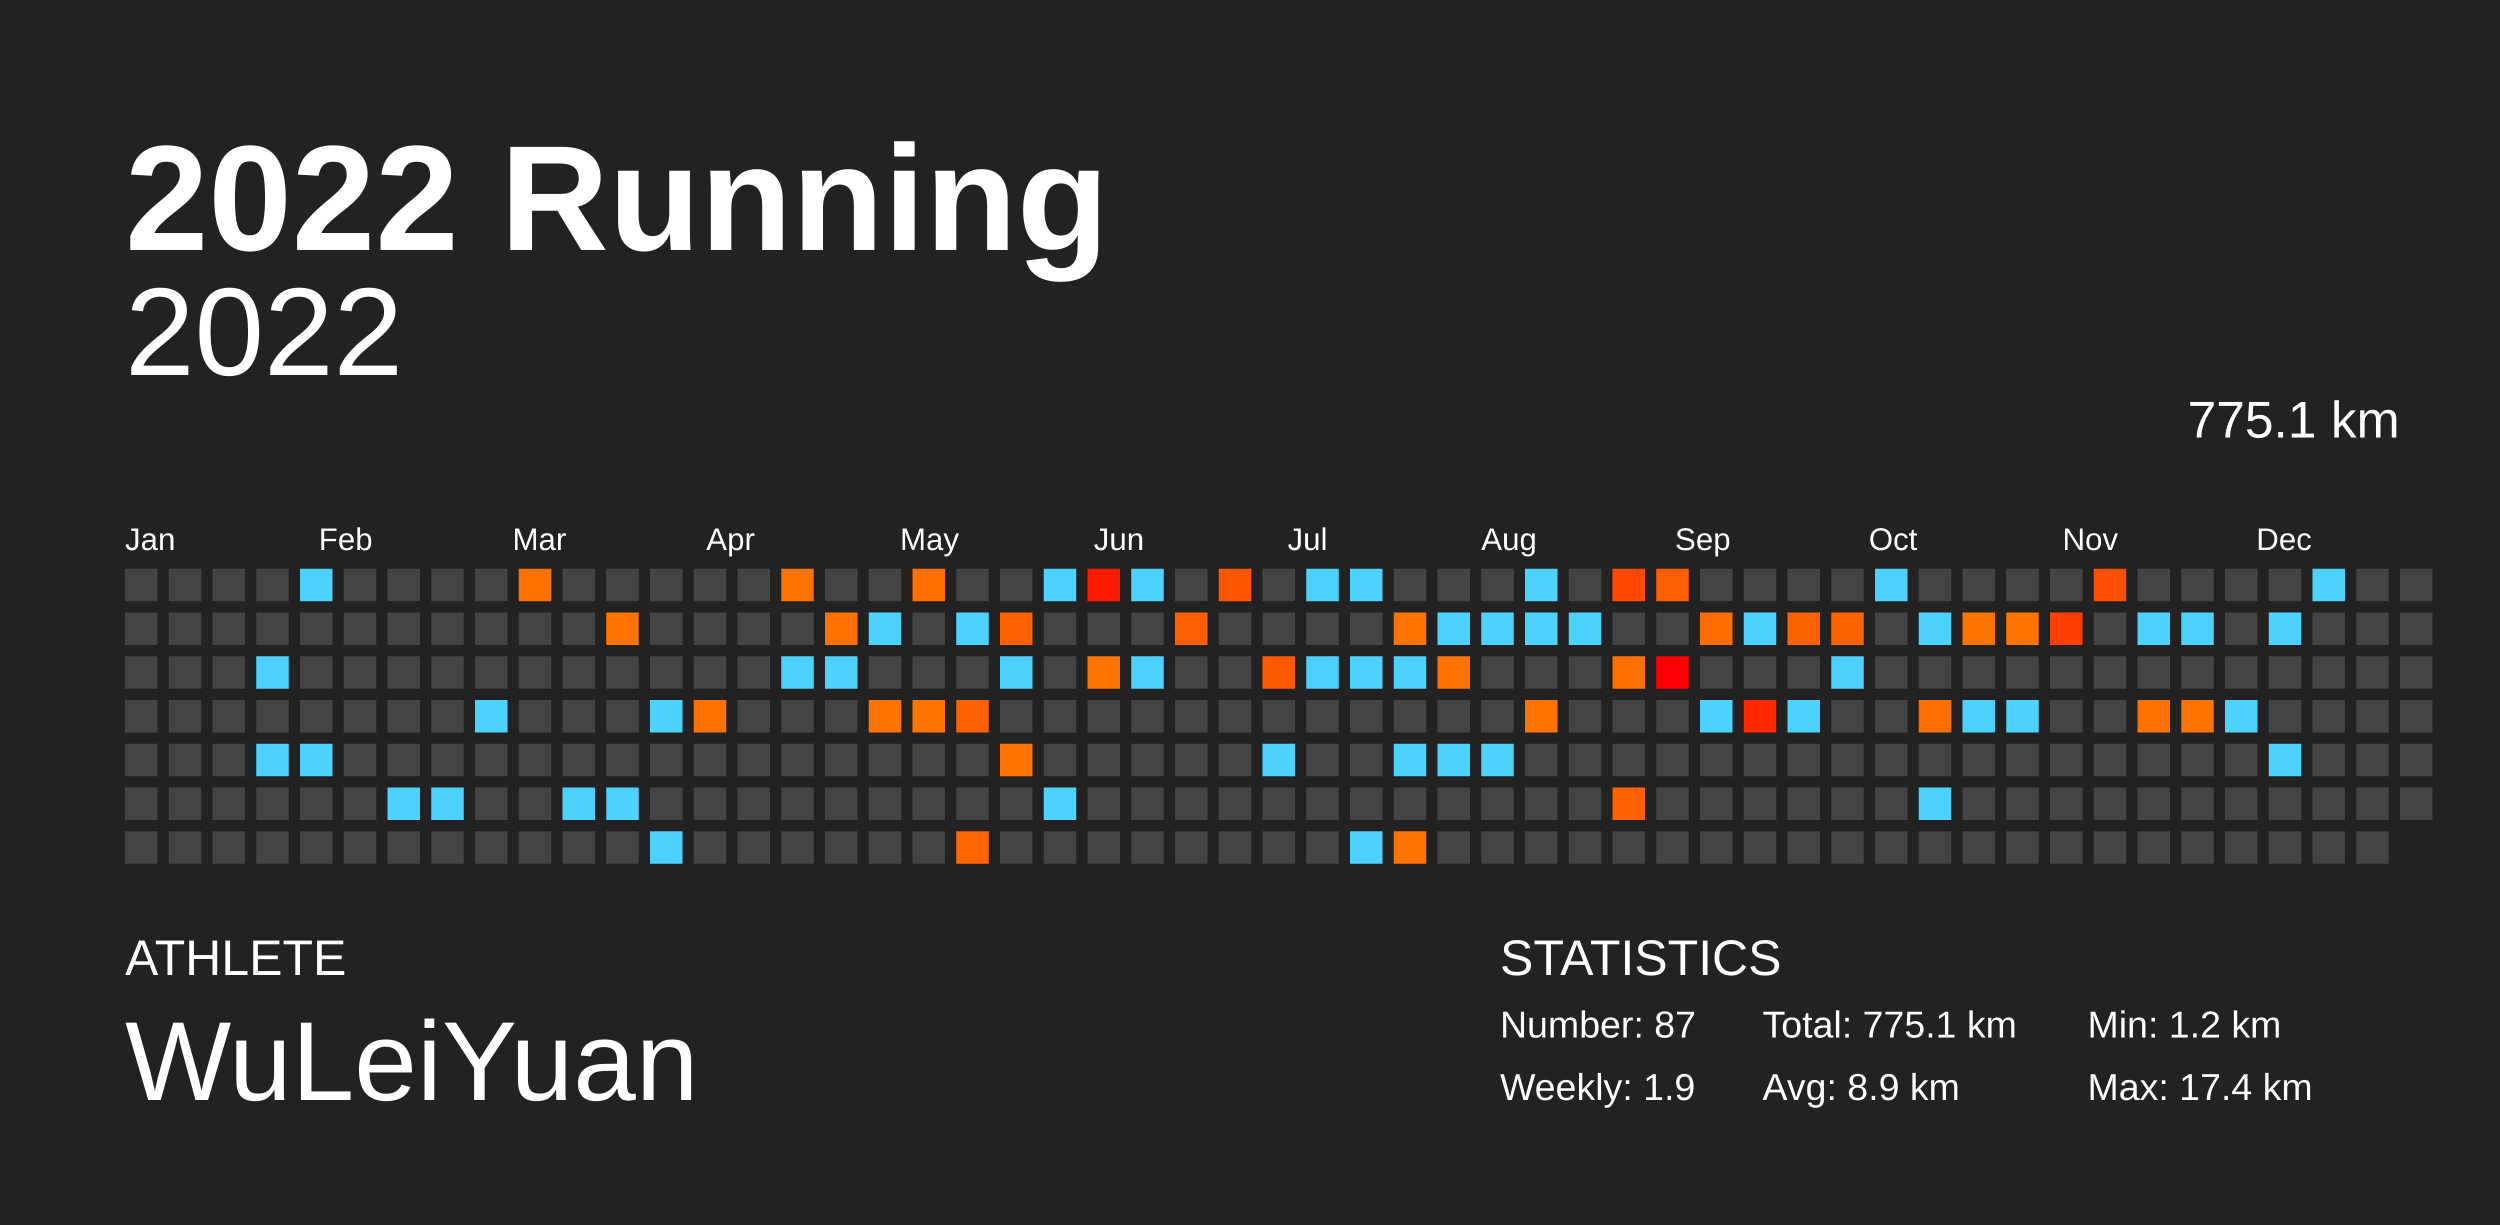
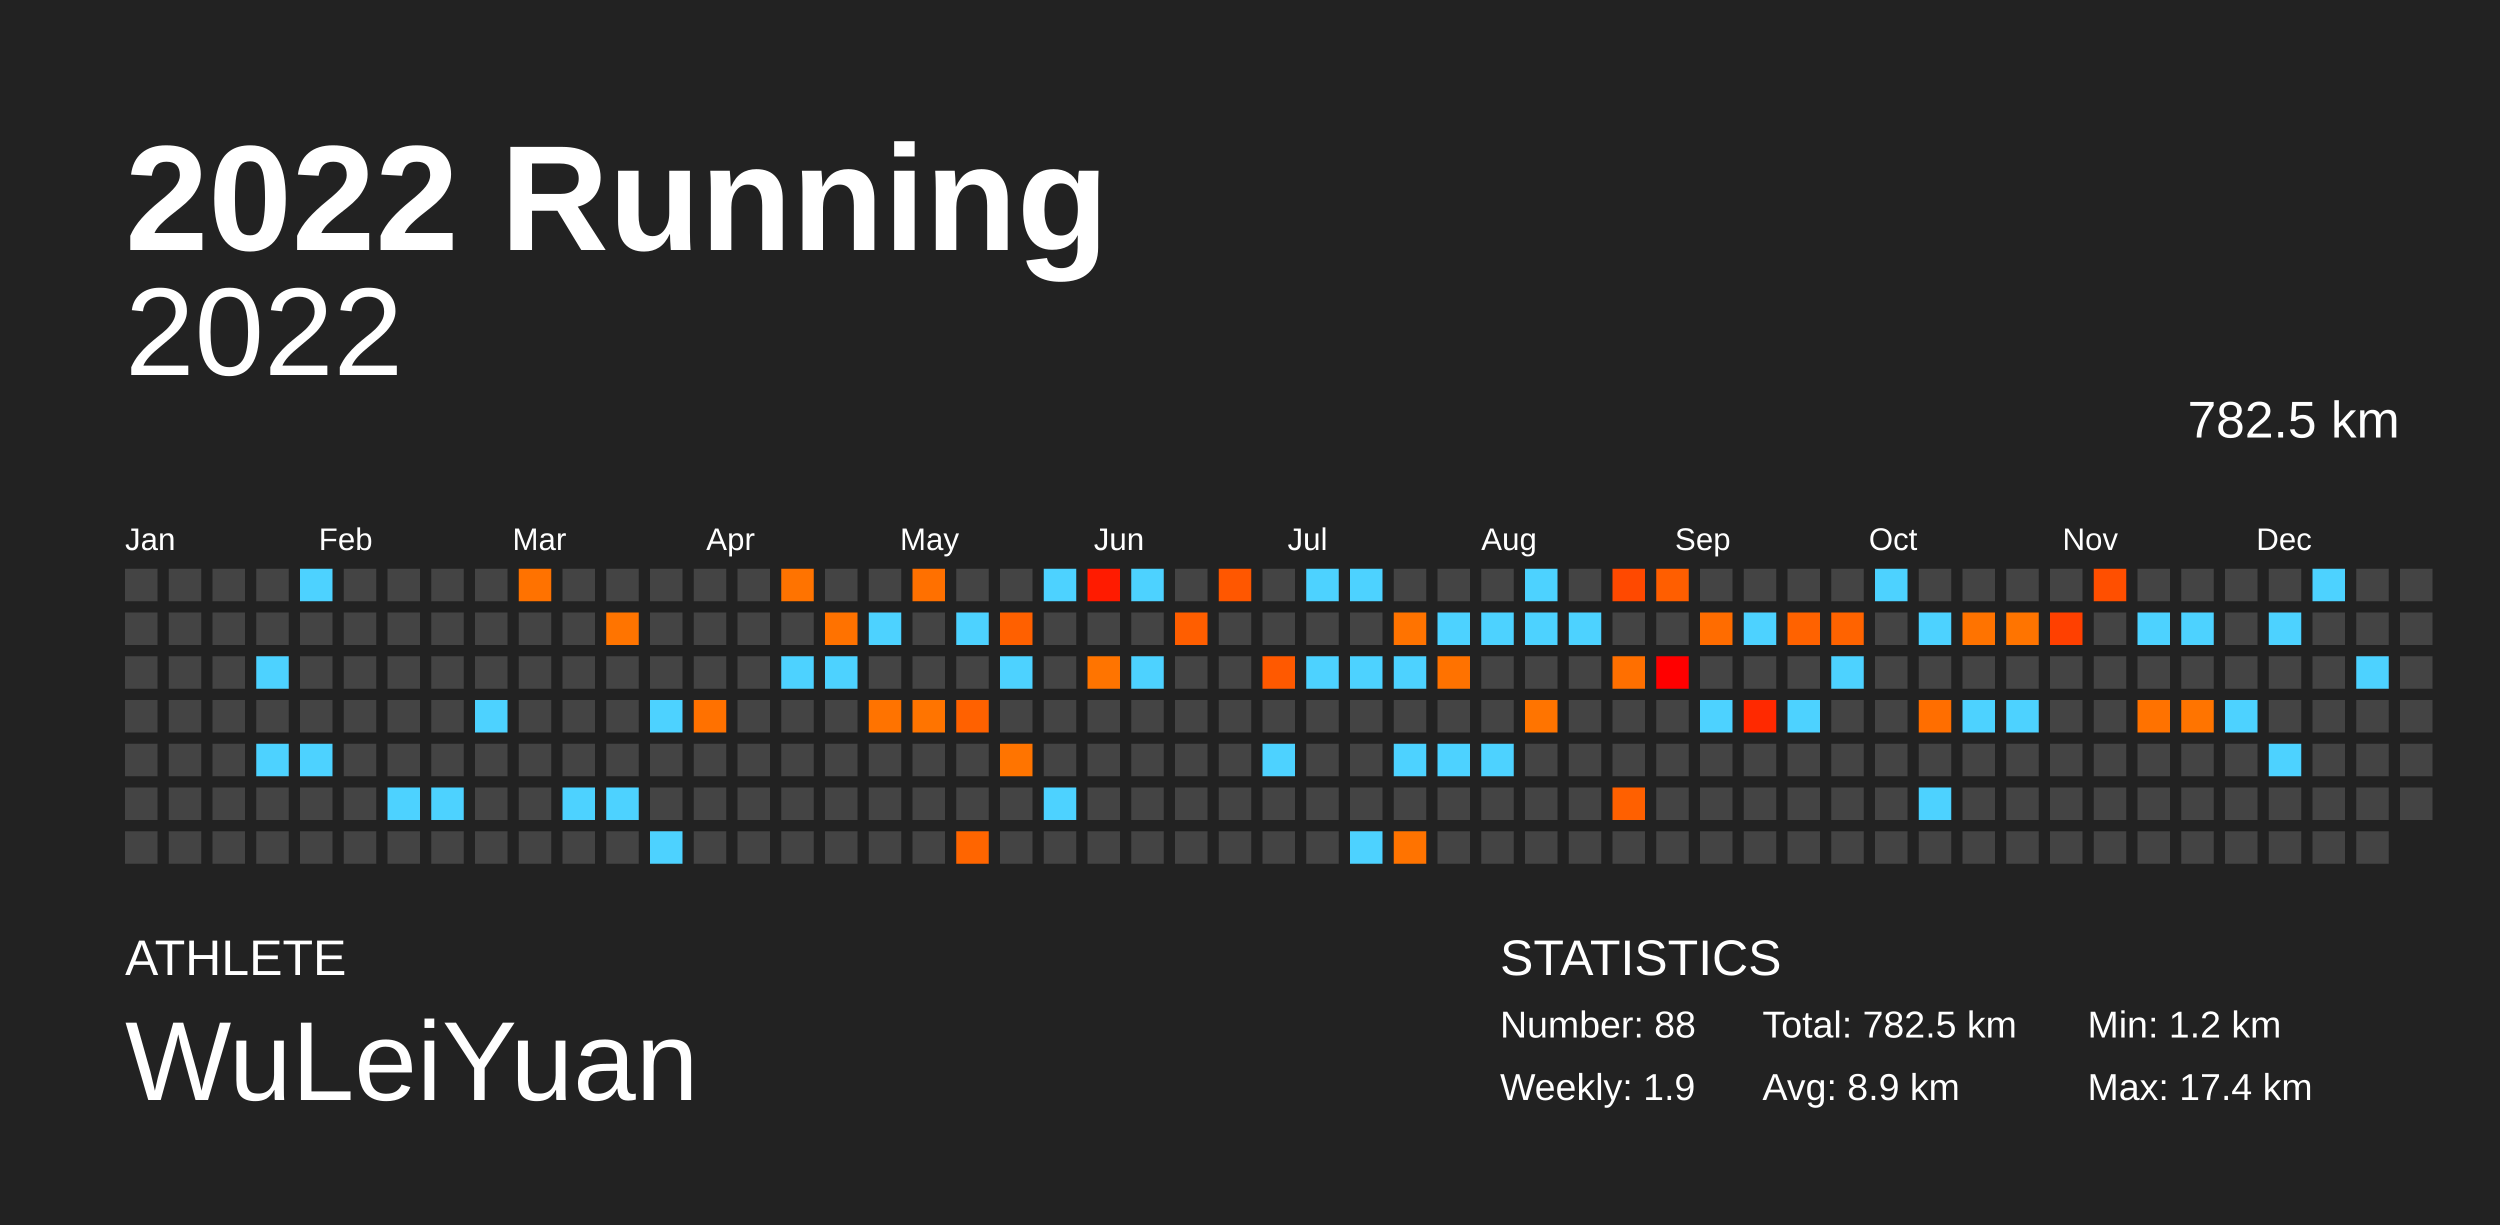
<svg xmlns="http://www.w3.org/2000/svg" baseProfile="full" height="98mm" version="1.1" viewBox="0,0,200,98" width="200mm">
  <defs />
  <rect fill="#222222" height="98" width="200" x="0" y="0" />
  <text fill="#FFFFFF" style="font-size:12px; font-family:Arial; font-weight:bold;" x="10" y="20">2022 Running</text>
  <text fill="#FFFFFF" style="font-size:4px; font-family:Arial" x="10" y="78">ATHLETE</text>
  <text fill="#FFFFFF" style="font-size:9px; font-family:Arial" x="10" y="88">WuLeiYuan</text>
  <text fill="#FFFFFF" style="font-size:4px; font-family:Arial" x="120" y="78">STATISTICS</text>
-   <text fill="#FFFFFF" style="font-size:3px; font-family:Arial" x="120" y="83">Number: 87</text>
+   <text fill="#FFFFFF" style="font-size:3px; font-family:Arial" x="120" y="83">Number: 88</text>
  <text fill="#FFFFFF" style="font-size:3px; font-family:Arial" x="120" y="88">Weekly: 1.9</text>
-   <text fill="#FFFFFF" style="font-size:3px; font-family:Arial" x="141" y="83">Total: 775.1 km</text>
+   <text fill="#FFFFFF" style="font-size:3px; font-family:Arial" x="141" y="83">Total: 782.5 km</text>
  <text fill="#FFFFFF" style="font-size:3px; font-family:Arial" x="141" y="88">Avg: 8.9 km</text>
  <text fill="#FFFFFF" style="font-size:3px; font-family:Arial" x="167" y="83">Min: 1.2 km</text>
  <text fill="#FFFFFF" style="font-size:3px; font-family:Arial" x="167" y="88">Max: 17.4 km</text>
  <text alignment-baseline="hanging" fill="#FFFFFF" style="font-size:10.0px; font-family:Arial;" x="10" y="30">2022</text>
-   <text alignment-baseline="hanging" fill="#FFFFFF" style="font-size:4.125px; font-family:Arial;" x="175" y="35">775.1 km</text>
+   <text alignment-baseline="hanging" fill="#FFFFFF" style="font-size:4.125px; font-family:Arial;" x="175" y="35">782.5 km</text>
  <text fill="#FFFFFF" style="font-size:2.5px; font-family:Arial" x="10.0" y="44">Jan</text>
  <text fill="#FFFFFF" style="font-size:2.5px; font-family:Arial" x="25.5" y="44">Feb</text>
  <text fill="#FFFFFF" style="font-size:2.5px; font-family:Arial" x="41.0" y="44">Mar</text>
  <text fill="#FFFFFF" style="font-size:2.5px; font-family:Arial" x="56.5" y="44">Apr</text>
  <text fill="#FFFFFF" style="font-size:2.5px; font-family:Arial" x="72.0" y="44">May</text>
  <text fill="#FFFFFF" style="font-size:2.5px; font-family:Arial" x="87.5" y="44">Jun</text>
  <text fill="#FFFFFF" style="font-size:2.5px; font-family:Arial" x="103.0" y="44">Jul</text>
  <text fill="#FFFFFF" style="font-size:2.5px; font-family:Arial" x="118.5" y="44">Aug</text>
  <text fill="#FFFFFF" style="font-size:2.5px; font-family:Arial" x="134.0" y="44">Sep</text>
  <text fill="#FFFFFF" style="font-size:2.5px; font-family:Arial" x="149.5" y="44">Oct</text>
  <text fill="#FFFFFF" style="font-size:2.5px; font-family:Arial" x="165.0" y="44">Nov</text>
  <text fill="#FFFFFF" style="font-size:2.5px; font-family:Arial" x="180.5" y="44">Dec</text>
  <rect fill="#444444" height="2.6" width="2.6" x="10.0" y="45.5" />
  <rect fill="#444444" height="2.6" width="2.6" x="10.0" y="49.0" />
  <rect fill="#444444" height="2.6" width="2.6" x="10.0" y="52.5" />
  <rect fill="#444444" height="2.6" width="2.6" x="10.0" y="56.0" />
  <rect fill="#444444" height="2.6" width="2.6" x="10.0" y="59.5" />
  <rect fill="#444444" height="2.6" width="2.6" x="10.0" y="63.0" />
  <rect fill="#444444" height="2.6" width="2.6" x="10.0" y="66.5" />
  <rect fill="#444444" height="2.6" width="2.6" x="13.5" y="45.5" />
  <rect fill="#444444" height="2.6" width="2.6" x="13.5" y="49.0" />
  <rect fill="#444444" height="2.6" width="2.6" x="13.5" y="52.5" />
  <rect fill="#444444" height="2.6" width="2.6" x="13.5" y="56.0" />
  <rect fill="#444444" height="2.6" width="2.6" x="13.5" y="59.5" />
  <rect fill="#444444" height="2.6" width="2.6" x="13.5" y="63.0" />
  <rect fill="#444444" height="2.6" width="2.6" x="13.5" y="66.5" />
  <rect fill="#444444" height="2.6" width="2.6" x="17.0" y="45.5" />
  <rect fill="#444444" height="2.6" width="2.6" x="17.0" y="49.0" />
  <rect fill="#444444" height="2.6" width="2.6" x="17.0" y="52.5" />
  <rect fill="#444444" height="2.6" width="2.6" x="17.0" y="56.0" />
  <rect fill="#444444" height="2.6" width="2.6" x="17.0" y="59.5" />
  <rect fill="#444444" height="2.6" width="2.6" x="17.0" y="63.0" />
  <rect fill="#444444" height="2.6" width="2.6" x="17.0" y="66.5" />
  <rect fill="#444444" height="2.6" width="2.6" x="20.5" y="45.5" />
  <rect fill="#444444" height="2.6" width="2.6" x="20.5" y="49.0" />
  <rect fill="#4dd2ff" height="2.6" width="2.6" x="20.5" y="52.5" />
  <rect fill="#444444" height="2.6" width="2.6" x="20.5" y="56.0" />
  <rect fill="#4dd2ff" height="2.6" width="2.6" x="20.5" y="59.5" />
  <rect fill="#444444" height="2.6" width="2.6" x="20.5" y="63.0" />
  <rect fill="#444444" height="2.6" width="2.6" x="20.5" y="66.5" />
  <rect fill="#4dd2ff" height="2.6" width="2.6" x="24.0" y="45.5" />
  <rect fill="#444444" height="2.6" width="2.6" x="24.0" y="49.0" />
  <rect fill="#444444" height="2.6" width="2.6" x="24.0" y="52.5" />
  <rect fill="#444444" height="2.6" width="2.6" x="24.0" y="56.0" />
  <rect fill="#4dd2ff" height="2.6" width="2.6" x="24.0" y="59.5" />
  <rect fill="#444444" height="2.6" width="2.6" x="24.0" y="63.0" />
  <rect fill="#444444" height="2.6" width="2.6" x="24.0" y="66.5" />
  <rect fill="#444444" height="2.6" width="2.6" x="27.5" y="45.5" />
  <rect fill="#444444" height="2.6" width="2.6" x="27.5" y="49.0" />
  <rect fill="#444444" height="2.6" width="2.6" x="27.5" y="52.5" />
  <rect fill="#444444" height="2.6" width="2.6" x="27.5" y="56.0" />
  <rect fill="#444444" height="2.6" width="2.6" x="27.5" y="59.5" />
  <rect fill="#444444" height="2.6" width="2.6" x="27.5" y="63.0" />
  <rect fill="#444444" height="2.6" width="2.6" x="27.5" y="66.5" />
  <rect fill="#444444" height="2.6" width="2.6" x="31.0" y="45.5" />
  <rect fill="#444444" height="2.6" width="2.6" x="31.0" y="49.0" />
  <rect fill="#444444" height="2.6" width="2.6" x="31.0" y="52.5" />
  <rect fill="#444444" height="2.6" width="2.6" x="31.0" y="56.0" />
  <rect fill="#444444" height="2.6" width="2.6" x="31.0" y="59.5" />
  <rect fill="#4dd2ff" height="2.6" width="2.6" x="31.0" y="63.0" />
  <rect fill="#444444" height="2.6" width="2.6" x="31.0" y="66.5" />
  <rect fill="#444444" height="2.6" width="2.6" x="34.5" y="45.5" />
  <rect fill="#444444" height="2.6" width="2.6" x="34.5" y="49.0" />
  <rect fill="#444444" height="2.6" width="2.6" x="34.5" y="52.5" />
  <rect fill="#444444" height="2.6" width="2.6" x="34.5" y="56.0" />
  <rect fill="#444444" height="2.6" width="2.6" x="34.5" y="59.5" />
  <rect fill="#4dd2ff" height="2.6" width="2.6" x="34.5" y="63.0" />
  <rect fill="#444444" height="2.6" width="2.6" x="34.5" y="66.5" />
  <rect fill="#444444" height="2.6" width="2.6" x="38.0" y="45.5" />
  <rect fill="#444444" height="2.6" width="2.6" x="38.0" y="49.0" />
  <rect fill="#444444" height="2.6" width="2.6" x="38.0" y="52.5" />
  <rect fill="#4dd2ff" height="2.6" width="2.6" x="38.0" y="56.0" />
  <rect fill="#444444" height="2.6" width="2.6" x="38.0" y="59.5" />
  <rect fill="#444444" height="2.6" width="2.6" x="38.0" y="63.0" />
  <rect fill="#444444" height="2.6" width="2.6" x="38.0" y="66.5" />
  <rect fill="#ff7200" height="2.6" width="2.6" x="41.5" y="45.5" />
  <rect fill="#444444" height="2.6" width="2.6" x="41.5" y="49.0" />
  <rect fill="#444444" height="2.6" width="2.6" x="41.5" y="52.5" />
  <rect fill="#444444" height="2.6" width="2.6" x="41.5" y="56.0" />
  <rect fill="#444444" height="2.6" width="2.6" x="41.5" y="59.5" />
  <rect fill="#444444" height="2.6" width="2.6" x="41.5" y="63.0" />
  <rect fill="#444444" height="2.6" width="2.6" x="41.5" y="66.5" />
  <rect fill="#444444" height="2.6" width="2.6" x="45.0" y="45.5" />
  <rect fill="#444444" height="2.6" width="2.6" x="45.0" y="49.0" />
  <rect fill="#444444" height="2.6" width="2.6" x="45.0" y="52.5" />
  <rect fill="#444444" height="2.6" width="2.6" x="45.0" y="56.0" />
  <rect fill="#444444" height="2.6" width="2.6" x="45.0" y="59.5" />
  <rect fill="#4dd2ff" height="2.6" width="2.6" x="45.0" y="63.0" />
  <rect fill="#444444" height="2.6" width="2.6" x="45.0" y="66.5" />
  <rect fill="#444444" height="2.6" width="2.6" x="48.5" y="45.5" />
  <rect fill="#ff7400" height="2.6" width="2.6" x="48.5" y="49.0" />
  <rect fill="#444444" height="2.6" width="2.6" x="48.5" y="52.5" />
  <rect fill="#444444" height="2.6" width="2.6" x="48.5" y="56.0" />
  <rect fill="#444444" height="2.6" width="2.6" x="48.5" y="59.5" />
  <rect fill="#4dd2ff" height="2.6" width="2.6" x="48.5" y="63.0" />
  <rect fill="#444444" height="2.6" width="2.6" x="48.5" y="66.5" />
  <rect fill="#444444" height="2.6" width="2.6" x="52.0" y="45.5" />
  <rect fill="#444444" height="2.6" width="2.6" x="52.0" y="49.0" />
  <rect fill="#444444" height="2.6" width="2.6" x="52.0" y="52.5" />
  <rect fill="#4dd2ff" height="2.6" width="2.6" x="52.0" y="56.0" />
  <rect fill="#444444" height="2.6" width="2.6" x="52.0" y="59.5" />
  <rect fill="#444444" height="2.6" width="2.6" x="52.0" y="63.0" />
  <rect fill="#4dd2ff" height="2.6" width="2.6" x="52.0" y="66.5" />
  <rect fill="#444444" height="2.6" width="2.6" x="55.5" y="45.5" />
  <rect fill="#444444" height="2.6" width="2.6" x="55.5" y="49.0" />
  <rect fill="#444444" height="2.6" width="2.6" x="55.5" y="52.5" />
  <rect fill="#ff7100" height="2.6" width="2.6" x="55.5" y="56.0" />
  <rect fill="#444444" height="2.6" width="2.6" x="55.5" y="59.5" />
  <rect fill="#444444" height="2.6" width="2.6" x="55.5" y="63.0" />
  <rect fill="#444444" height="2.6" width="2.6" x="55.5" y="66.5" />
  <rect fill="#444444" height="2.6" width="2.6" x="59.0" y="45.5" />
  <rect fill="#444444" height="2.6" width="2.6" x="59.0" y="49.0" />
  <rect fill="#444444" height="2.6" width="2.6" x="59.0" y="52.5" />
  <rect fill="#444444" height="2.6" width="2.6" x="59.0" y="56.0" />
  <rect fill="#444444" height="2.6" width="2.6" x="59.0" y="59.5" />
  <rect fill="#444444" height="2.6" width="2.6" x="59.0" y="63.0" />
  <rect fill="#444444" height="2.6" width="2.6" x="59.0" y="66.5" />
  <rect fill="#ff7300" height="2.6" width="2.6" x="62.5" y="45.5" />
  <rect fill="#444444" height="2.6" width="2.6" x="62.5" y="49.0" />
  <rect fill="#4dd2ff" height="2.6" width="2.6" x="62.5" y="52.5" />
  <rect fill="#444444" height="2.6" width="2.6" x="62.5" y="56.0" />
  <rect fill="#444444" height="2.6" width="2.6" x="62.5" y="59.5" />
  <rect fill="#444444" height="2.6" width="2.6" x="62.5" y="63.0" />
  <rect fill="#444444" height="2.6" width="2.6" x="62.5" y="66.5" />
  <rect fill="#444444" height="2.6" width="2.6" x="66.0" y="45.5" />
  <rect fill="#ff7200" height="2.6" width="2.6" x="66.0" y="49.0" />
  <rect fill="#4dd2ff" height="2.6" width="2.6" x="66.0" y="52.5" />
  <rect fill="#444444" height="2.6" width="2.6" x="66.0" y="56.0" />
  <rect fill="#444444" height="2.6" width="2.6" x="66.0" y="59.5" />
  <rect fill="#444444" height="2.6" width="2.6" x="66.0" y="63.0" />
  <rect fill="#444444" height="2.6" width="2.6" x="66.0" y="66.5" />
  <rect fill="#444444" height="2.6" width="2.6" x="69.5" y="45.5" />
  <rect fill="#4dd2ff" height="2.6" width="2.6" x="69.5" y="49.0" />
  <rect fill="#444444" height="2.6" width="2.6" x="69.5" y="52.5" />
  <rect fill="#ff7300" height="2.6" width="2.6" x="69.5" y="56.0" />
  <rect fill="#444444" height="2.6" width="2.6" x="69.5" y="59.5" />
  <rect fill="#444444" height="2.6" width="2.6" x="69.5" y="63.0" />
  <rect fill="#444444" height="2.6" width="2.6" x="69.5" y="66.5" />
  <rect fill="#ff7000" height="2.6" width="2.6" x="73.0" y="45.5" />
  <rect fill="#444444" height="2.6" width="2.6" x="73.0" y="49.0" />
  <rect fill="#444444" height="2.6" width="2.6" x="73.0" y="52.5" />
  <rect fill="#ff7400" height="2.6" width="2.6" x="73.0" y="56.0" />
  <rect fill="#444444" height="2.6" width="2.6" x="73.0" y="59.5" />
  <rect fill="#444444" height="2.6" width="2.6" x="73.0" y="63.0" />
  <rect fill="#444444" height="2.6" width="2.6" x="73.0" y="66.5" />
  <rect fill="#444444" height="2.6" width="2.6" x="76.5" y="45.5" />
  <rect fill="#4dd2ff" height="2.6" width="2.6" x="76.5" y="49.0" />
  <rect fill="#444444" height="2.6" width="2.6" x="76.5" y="52.5" />
  <rect fill="#ff6100" height="2.6" width="2.6" x="76.5" y="56.0" />
  <rect fill="#444444" height="2.6" width="2.6" x="76.5" y="59.5" />
  <rect fill="#444444" height="2.6" width="2.6" x="76.5" y="63.0" />
  <rect fill="#ff6500" height="2.6" width="2.6" x="76.5" y="66.5" />
  <rect fill="#444444" height="2.6" width="2.6" x="80.0" y="45.5" />
  <rect fill="#ff6000" height="2.6" width="2.6" x="80.0" y="49.0" />
  <rect fill="#4dd2ff" height="2.6" width="2.6" x="80.0" y="52.5" />
  <rect fill="#444444" height="2.6" width="2.6" x="80.0" y="56.0" />
  <rect fill="#ff7400" height="2.6" width="2.6" x="80.0" y="59.5" />
  <rect fill="#444444" height="2.6" width="2.6" x="80.0" y="63.0" />
  <rect fill="#444444" height="2.6" width="2.6" x="80.0" y="66.5" />
  <rect fill="#4dd2ff" height="2.6" width="2.6" x="83.5" y="45.5" />
  <rect fill="#444444" height="2.6" width="2.6" x="83.5" y="49.0" />
  <rect fill="#444444" height="2.6" width="2.6" x="83.5" y="52.5" />
  <rect fill="#444444" height="2.6" width="2.6" x="83.5" y="56.0" />
  <rect fill="#444444" height="2.6" width="2.6" x="83.5" y="59.5" />
  <rect fill="#4dd2ff" height="2.6" width="2.6" x="83.5" y="63.0" />
  <rect fill="#444444" height="2.6" width="2.6" x="83.5" y="66.5" />
  <rect fill="#ff1b00" height="2.6" width="2.6" x="87.0" y="45.5" />
  <rect fill="#444444" height="2.6" width="2.6" x="87.0" y="49.0" />
  <rect fill="#ff7400" height="2.6" width="2.6" x="87.0" y="52.5" />
  <rect fill="#444444" height="2.6" width="2.6" x="87.0" y="56.0" />
  <rect fill="#444444" height="2.6" width="2.6" x="87.0" y="59.5" />
  <rect fill="#444444" height="2.6" width="2.6" x="87.0" y="63.0" />
  <rect fill="#444444" height="2.6" width="2.6" x="87.0" y="66.5" />
  <rect fill="#4dd2ff" height="2.6" width="2.6" x="90.5" y="45.5" />
  <rect fill="#444444" height="2.6" width="2.6" x="90.5" y="49.0" />
  <rect fill="#4dd2ff" height="2.6" width="2.6" x="90.5" y="52.5" />
  <rect fill="#444444" height="2.6" width="2.6" x="90.5" y="56.0" />
  <rect fill="#444444" height="2.6" width="2.6" x="90.5" y="59.5" />
  <rect fill="#444444" height="2.6" width="2.6" x="90.5" y="63.0" />
  <rect fill="#444444" height="2.6" width="2.6" x="90.5" y="66.5" />
  <rect fill="#444444" height="2.6" width="2.6" x="94.0" y="45.5" />
  <rect fill="#ff5e00" height="2.6" width="2.6" x="94.0" y="49.0" />
  <rect fill="#444444" height="2.6" width="2.6" x="94.0" y="52.5" />
  <rect fill="#444444" height="2.6" width="2.6" x="94.0" y="56.0" />
  <rect fill="#444444" height="2.6" width="2.6" x="94.0" y="59.5" />
  <rect fill="#444444" height="2.6" width="2.6" x="94.0" y="63.0" />
  <rect fill="#444444" height="2.6" width="2.6" x="94.0" y="66.5" />
  <rect fill="#ff5700" height="2.6" width="2.6" x="97.5" y="45.5" />
  <rect fill="#444444" height="2.6" width="2.6" x="97.5" y="49.0" />
  <rect fill="#444444" height="2.6" width="2.6" x="97.5" y="52.5" />
  <rect fill="#444444" height="2.6" width="2.6" x="97.5" y="56.0" />
  <rect fill="#444444" height="2.6" width="2.6" x="97.5" y="59.5" />
  <rect fill="#444444" height="2.6" width="2.6" x="97.5" y="63.0" />
  <rect fill="#444444" height="2.6" width="2.6" x="97.5" y="66.5" />
  <rect fill="#444444" height="2.6" width="2.6" x="101.0" y="45.5" />
  <rect fill="#444444" height="2.6" width="2.6" x="101.0" y="49.0" />
  <rect fill="#ff5900" height="2.6" width="2.6" x="101.0" y="52.5" />
  <rect fill="#444444" height="2.6" width="2.6" x="101.0" y="56.0" />
  <rect fill="#4dd2ff" height="2.6" width="2.6" x="101.0" y="59.5" />
  <rect fill="#444444" height="2.6" width="2.6" x="101.0" y="63.0" />
  <rect fill="#444444" height="2.6" width="2.6" x="101.0" y="66.5" />
  <rect fill="#4dd2ff" height="2.6" width="2.6" x="104.5" y="45.5" />
  <rect fill="#444444" height="2.6" width="2.6" x="104.5" y="49.0" />
  <rect fill="#4dd2ff" height="2.6" width="2.6" x="104.5" y="52.5" />
  <rect fill="#444444" height="2.6" width="2.6" x="104.5" y="56.0" />
  <rect fill="#444444" height="2.6" width="2.6" x="104.5" y="59.5" />
  <rect fill="#444444" height="2.6" width="2.6" x="104.5" y="63.0" />
  <rect fill="#444444" height="2.6" width="2.6" x="104.5" y="66.5" />
  <rect fill="#4dd2ff" height="2.6" width="2.6" x="108.0" y="45.5" />
  <rect fill="#444444" height="2.6" width="2.6" x="108.0" y="49.0" />
  <rect fill="#4dd2ff" height="2.6" width="2.6" x="108.0" y="52.5" />
  <rect fill="#444444" height="2.6" width="2.6" x="108.0" y="56.0" />
  <rect fill="#444444" height="2.6" width="2.6" x="108.0" y="59.5" />
  <rect fill="#444444" height="2.6" width="2.6" x="108.0" y="63.0" />
  <rect fill="#4dd2ff" height="2.6" width="2.6" x="108.0" y="66.5" />
  <rect fill="#444444" height="2.6" width="2.6" x="111.5" y="45.5" />
  <rect fill="#ff7300" height="2.6" width="2.6" x="111.5" y="49.0" />
  <rect fill="#4dd2ff" height="2.6" width="2.6" x="111.5" y="52.5" />
  <rect fill="#444444" height="2.6" width="2.6" x="111.5" y="56.0" />
  <rect fill="#4dd2ff" height="2.6" width="2.6" x="111.5" y="59.5" />
  <rect fill="#444444" height="2.6" width="2.6" x="111.5" y="63.0" />
  <rect fill="#ff7300" height="2.6" width="2.6" x="111.5" y="66.5" />
  <rect fill="#444444" height="2.6" width="2.6" x="115.0" y="45.5" />
  <rect fill="#4dd2ff" height="2.6" width="2.6" x="115.0" y="49.0" />
  <rect fill="#ff7200" height="2.6" width="2.6" x="115.0" y="52.5" />
  <rect fill="#444444" height="2.6" width="2.6" x="115.0" y="56.0" />
  <rect fill="#4dd2ff" height="2.6" width="2.6" x="115.0" y="59.5" />
  <rect fill="#444444" height="2.6" width="2.6" x="115.0" y="63.0" />
  <rect fill="#444444" height="2.6" width="2.6" x="115.0" y="66.5" />
  <rect fill="#444444" height="2.6" width="2.6" x="118.5" y="45.5" />
  <rect fill="#4dd2ff" height="2.6" width="2.6" x="118.5" y="49.0" />
  <rect fill="#444444" height="2.6" width="2.6" x="118.5" y="52.5" />
  <rect fill="#444444" height="2.6" width="2.6" x="118.5" y="56.0" />
  <rect fill="#4dd2ff" height="2.6" width="2.6" x="118.5" y="59.5" />
  <rect fill="#444444" height="2.6" width="2.6" x="118.5" y="63.0" />
  <rect fill="#444444" height="2.6" width="2.6" x="118.5" y="66.5" />
  <rect fill="#4dd2ff" height="2.6" width="2.6" x="122.0" y="45.5" />
  <rect fill="#4dd2ff" height="2.6" width="2.6" x="122.0" y="49.0" />
  <rect fill="#444444" height="2.6" width="2.6" x="122.0" y="52.5" />
  <rect fill="#ff7400" height="2.6" width="2.6" x="122.0" y="56.0" />
  <rect fill="#444444" height="2.6" width="2.6" x="122.0" y="59.5" />
  <rect fill="#444444" height="2.6" width="2.6" x="122.0" y="63.0" />
  <rect fill="#444444" height="2.6" width="2.6" x="122.0" y="66.5" />
  <rect fill="#444444" height="2.6" width="2.6" x="125.5" y="45.5" />
  <rect fill="#4dd2ff" height="2.6" width="2.6" x="125.5" y="49.0" />
  <rect fill="#444444" height="2.6" width="2.6" x="125.5" y="52.5" />
  <rect fill="#444444" height="2.6" width="2.6" x="125.5" y="56.0" />
  <rect fill="#444444" height="2.6" width="2.6" x="125.5" y="59.5" />
  <rect fill="#444444" height="2.6" width="2.6" x="125.5" y="63.0" />
  <rect fill="#444444" height="2.6" width="2.6" x="125.5" y="66.5" />
  <rect fill="#ff4900" height="2.6" width="2.6" x="129.0" y="45.5" />
  <rect fill="#444444" height="2.6" width="2.6" x="129.0" y="49.0" />
  <rect fill="#ff6f00" height="2.6" width="2.6" x="129.0" y="52.5" />
  <rect fill="#444444" height="2.6" width="2.6" x="129.0" y="56.0" />
  <rect fill="#444444" height="2.6" width="2.6" x="129.0" y="59.5" />
  <rect fill="#ff6000" height="2.6" width="2.6" x="129.0" y="63.0" />
  <rect fill="#444444" height="2.6" width="2.6" x="129.0" y="66.5" />
  <rect fill="#ff5e00" height="2.6" width="2.6" x="132.5" y="45.5" />
  <rect fill="#444444" height="2.6" width="2.6" x="132.5" y="49.0" />
  <rect fill="#ff0000" height="2.6" width="2.6" x="132.5" y="52.5" />
  <rect fill="#444444" height="2.6" width="2.6" x="132.5" y="56.0" />
  <rect fill="#444444" height="2.6" width="2.6" x="132.5" y="59.5" />
  <rect fill="#444444" height="2.6" width="2.6" x="132.5" y="63.0" />
  <rect fill="#444444" height="2.6" width="2.6" x="132.5" y="66.5" />
  <rect fill="#444444" height="2.6" width="2.6" x="136.0" y="45.5" />
  <rect fill="#ff6c00" height="2.6" width="2.6" x="136.0" y="49.0" />
  <rect fill="#444444" height="2.6" width="2.6" x="136.0" y="52.5" />
  <rect fill="#4dd2ff" height="2.6" width="2.6" x="136.0" y="56.0" />
  <rect fill="#444444" height="2.6" width="2.6" x="136.0" y="59.5" />
  <rect fill="#444444" height="2.6" width="2.6" x="136.0" y="63.0" />
  <rect fill="#444444" height="2.6" width="2.6" x="136.0" y="66.5" />
  <rect fill="#444444" height="2.6" width="2.6" x="139.5" y="45.5" />
  <rect fill="#4dd2ff" height="2.6" width="2.6" x="139.5" y="49.0" />
  <rect fill="#444444" height="2.6" width="2.6" x="139.5" y="52.5" />
  <rect fill="#ff2900" height="2.6" width="2.6" x="139.5" y="56.0" />
  <rect fill="#444444" height="2.6" width="2.6" x="139.5" y="59.5" />
  <rect fill="#444444" height="2.6" width="2.6" x="139.5" y="63.0" />
  <rect fill="#444444" height="2.6" width="2.6" x="139.5" y="66.5" />
  <rect fill="#444444" height="2.6" width="2.6" x="143.0" y="45.5" />
  <rect fill="#ff6200" height="2.6" width="2.6" x="143.0" y="49.0" />
  <rect fill="#444444" height="2.6" width="2.6" x="143.0" y="52.5" />
  <rect fill="#4dd2ff" height="2.6" width="2.6" x="143.0" y="56.0" />
  <rect fill="#444444" height="2.6" width="2.6" x="143.0" y="59.5" />
  <rect fill="#444444" height="2.6" width="2.6" x="143.0" y="63.0" />
  <rect fill="#444444" height="2.6" width="2.6" x="143.0" y="66.5" />
  <rect fill="#444444" height="2.6" width="2.6" x="146.5" y="45.5" />
  <rect fill="#ff6300" height="2.6" width="2.6" x="146.5" y="49.0" />
  <rect fill="#4dd2ff" height="2.6" width="2.6" x="146.5" y="52.5" />
  <rect fill="#444444" height="2.6" width="2.6" x="146.5" y="56.0" />
  <rect fill="#444444" height="2.6" width="2.6" x="146.5" y="59.5" />
  <rect fill="#444444" height="2.6" width="2.6" x="146.5" y="63.0" />
  <rect fill="#444444" height="2.6" width="2.6" x="146.5" y="66.5" />
  <rect fill="#4dd2ff" height="2.6" width="2.6" x="150.0" y="45.5" />
  <rect fill="#444444" height="2.6" width="2.6" x="150.0" y="49.0" />
  <rect fill="#444444" height="2.6" width="2.6" x="150.0" y="52.5" />
  <rect fill="#444444" height="2.6" width="2.6" x="150.0" y="56.0" />
  <rect fill="#444444" height="2.6" width="2.6" x="150.0" y="59.5" />
  <rect fill="#444444" height="2.6" width="2.6" x="150.0" y="63.0" />
  <rect fill="#444444" height="2.6" width="2.6" x="150.0" y="66.5" />
  <rect fill="#444444" height="2.6" width="2.6" x="153.5" y="45.5" />
  <rect fill="#4dd2ff" height="2.6" width="2.6" x="153.5" y="49.0" />
  <rect fill="#444444" height="2.6" width="2.6" x="153.5" y="52.5" />
  <rect fill="#ff6e00" height="2.6" width="2.6" x="153.5" y="56.0" />
  <rect fill="#444444" height="2.6" width="2.6" x="153.5" y="59.5" />
  <rect fill="#4dd2ff" height="2.6" width="2.6" x="153.5" y="63.0" />
  <rect fill="#444444" height="2.6" width="2.6" x="153.5" y="66.5" />
  <rect fill="#444444" height="2.6" width="2.6" x="157.0" y="45.5" />
  <rect fill="#ff7300" height="2.6" width="2.6" x="157.0" y="49.0" />
  <rect fill="#444444" height="2.6" width="2.6" x="157.0" y="52.5" />
  <rect fill="#4dd2ff" height="2.6" width="2.6" x="157.0" y="56.0" />
  <rect fill="#444444" height="2.6" width="2.6" x="157.0" y="59.5" />
  <rect fill="#444444" height="2.6" width="2.6" x="157.0" y="63.0" />
  <rect fill="#444444" height="2.6" width="2.6" x="157.0" y="66.5" />
  <rect fill="#444444" height="2.6" width="2.6" x="160.5" y="45.5" />
  <rect fill="#ff7400" height="2.6" width="2.6" x="160.5" y="49.0" />
  <rect fill="#444444" height="2.6" width="2.6" x="160.5" y="52.5" />
  <rect fill="#4dd2ff" height="2.6" width="2.6" x="160.5" y="56.0" />
  <rect fill="#444444" height="2.6" width="2.6" x="160.5" y="59.5" />
  <rect fill="#444444" height="2.6" width="2.6" x="160.5" y="63.0" />
  <rect fill="#444444" height="2.6" width="2.6" x="160.5" y="66.5" />
  <rect fill="#444444" height="2.6" width="2.6" x="164.0" y="45.5" />
  <rect fill="#ff4000" height="2.6" width="2.6" x="164.0" y="49.0" />
  <rect fill="#444444" height="2.6" width="2.6" x="164.0" y="52.5" />
  <rect fill="#444444" height="2.6" width="2.6" x="164.0" y="56.0" />
  <rect fill="#444444" height="2.6" width="2.6" x="164.0" y="59.5" />
  <rect fill="#444444" height="2.6" width="2.6" x="164.0" y="63.0" />
  <rect fill="#444444" height="2.6" width="2.6" x="164.0" y="66.5" />
  <rect fill="#ff4f00" height="2.6" width="2.6" x="167.5" y="45.5" />
  <rect fill="#444444" height="2.6" width="2.6" x="167.5" y="49.0" />
  <rect fill="#444444" height="2.6" width="2.6" x="167.5" y="52.5" />
  <rect fill="#444444" height="2.6" width="2.6" x="167.5" y="56.0" />
  <rect fill="#444444" height="2.6" width="2.6" x="167.5" y="59.5" />
  <rect fill="#444444" height="2.6" width="2.6" x="167.5" y="63.0" />
  <rect fill="#444444" height="2.6" width="2.6" x="167.5" y="66.5" />
  <rect fill="#444444" height="2.6" width="2.6" x="171.0" y="45.5" />
  <rect fill="#4dd2ff" height="2.6" width="2.6" x="171.0" y="49.0" />
  <rect fill="#444444" height="2.6" width="2.6" x="171.0" y="52.5" />
  <rect fill="#ff7200" height="2.6" width="2.6" x="171.0" y="56.0" />
  <rect fill="#444444" height="2.6" width="2.6" x="171.0" y="59.5" />
  <rect fill="#444444" height="2.6" width="2.6" x="171.0" y="63.0" />
  <rect fill="#444444" height="2.6" width="2.6" x="171.0" y="66.5" />
  <rect fill="#444444" height="2.6" width="2.6" x="174.5" y="45.5" />
  <rect fill="#4dd2ff" height="2.6" width="2.6" x="174.5" y="49.0" />
  <rect fill="#444444" height="2.6" width="2.6" x="174.5" y="52.5" />
  <rect fill="#ff7400" height="2.6" width="2.6" x="174.5" y="56.0" />
  <rect fill="#444444" height="2.6" width="2.6" x="174.5" y="59.5" />
  <rect fill="#444444" height="2.6" width="2.6" x="174.5" y="63.0" />
  <rect fill="#444444" height="2.6" width="2.6" x="174.5" y="66.5" />
  <rect fill="#444444" height="2.6" width="2.6" x="178.0" y="45.5" />
  <rect fill="#444444" height="2.6" width="2.6" x="178.0" y="49.0" />
  <rect fill="#444444" height="2.6" width="2.6" x="178.0" y="52.5" />
  <rect fill="#4dd2ff" height="2.6" width="2.6" x="178.0" y="56.0" />
  <rect fill="#444444" height="2.6" width="2.6" x="178.0" y="59.5" />
  <rect fill="#444444" height="2.6" width="2.6" x="178.0" y="63.0" />
  <rect fill="#444444" height="2.6" width="2.6" x="178.0" y="66.5" />
  <rect fill="#444444" height="2.6" width="2.6" x="181.5" y="45.5" />
  <rect fill="#4dd2ff" height="2.6" width="2.6" x="181.5" y="49.0" />
  <rect fill="#444444" height="2.6" width="2.6" x="181.5" y="52.5" />
  <rect fill="#444444" height="2.6" width="2.6" x="181.5" y="56.0" />
  <rect fill="#4dd2ff" height="2.6" width="2.6" x="181.5" y="59.5" />
  <rect fill="#444444" height="2.6" width="2.6" x="181.5" y="63.0" />
  <rect fill="#444444" height="2.6" width="2.6" x="181.5" y="66.5" />
  <rect fill="#4dd2ff" height="2.6" width="2.6" x="185.0" y="45.5" />
  <rect fill="#444444" height="2.6" width="2.6" x="185.0" y="49.0" />
  <rect fill="#444444" height="2.6" width="2.6" x="185.0" y="52.5" />
  <rect fill="#444444" height="2.6" width="2.6" x="185.0" y="56.0" />
  <rect fill="#444444" height="2.6" width="2.6" x="185.0" y="59.5" />
  <rect fill="#444444" height="2.6" width="2.6" x="185.0" y="63.0" />
  <rect fill="#444444" height="2.6" width="2.6" x="185.0" y="66.5" />
  <rect fill="#444444" height="2.6" width="2.6" x="188.5" y="45.5" />
  <rect fill="#444444" height="2.6" width="2.6" x="188.5" y="49.0" />
-   <rect fill="#444444" height="2.6" width="2.6" x="188.5" y="52.5" />
+   <rect fill="#4dd2ff" height="2.6" width="2.6" x="188.5" y="52.5" />
  <rect fill="#444444" height="2.6" width="2.6" x="188.5" y="56.0" />
  <rect fill="#444444" height="2.6" width="2.6" x="188.5" y="59.5" />
  <rect fill="#444444" height="2.6" width="2.6" x="188.5" y="63.0" />
  <rect fill="#444444" height="2.6" width="2.6" x="188.5" y="66.5" />
  <rect fill="#444444" height="2.6" width="2.6" x="192.0" y="45.5" />
  <rect fill="#444444" height="2.6" width="2.6" x="192.0" y="49.0" />
  <rect fill="#444444" height="2.6" width="2.6" x="192.0" y="52.5" />
  <rect fill="#444444" height="2.6" width="2.6" x="192.0" y="56.0" />
  <rect fill="#444444" height="2.6" width="2.6" x="192.0" y="59.5" />
  <rect fill="#444444" height="2.6" width="2.6" x="192.0" y="63.0" />
</svg>
